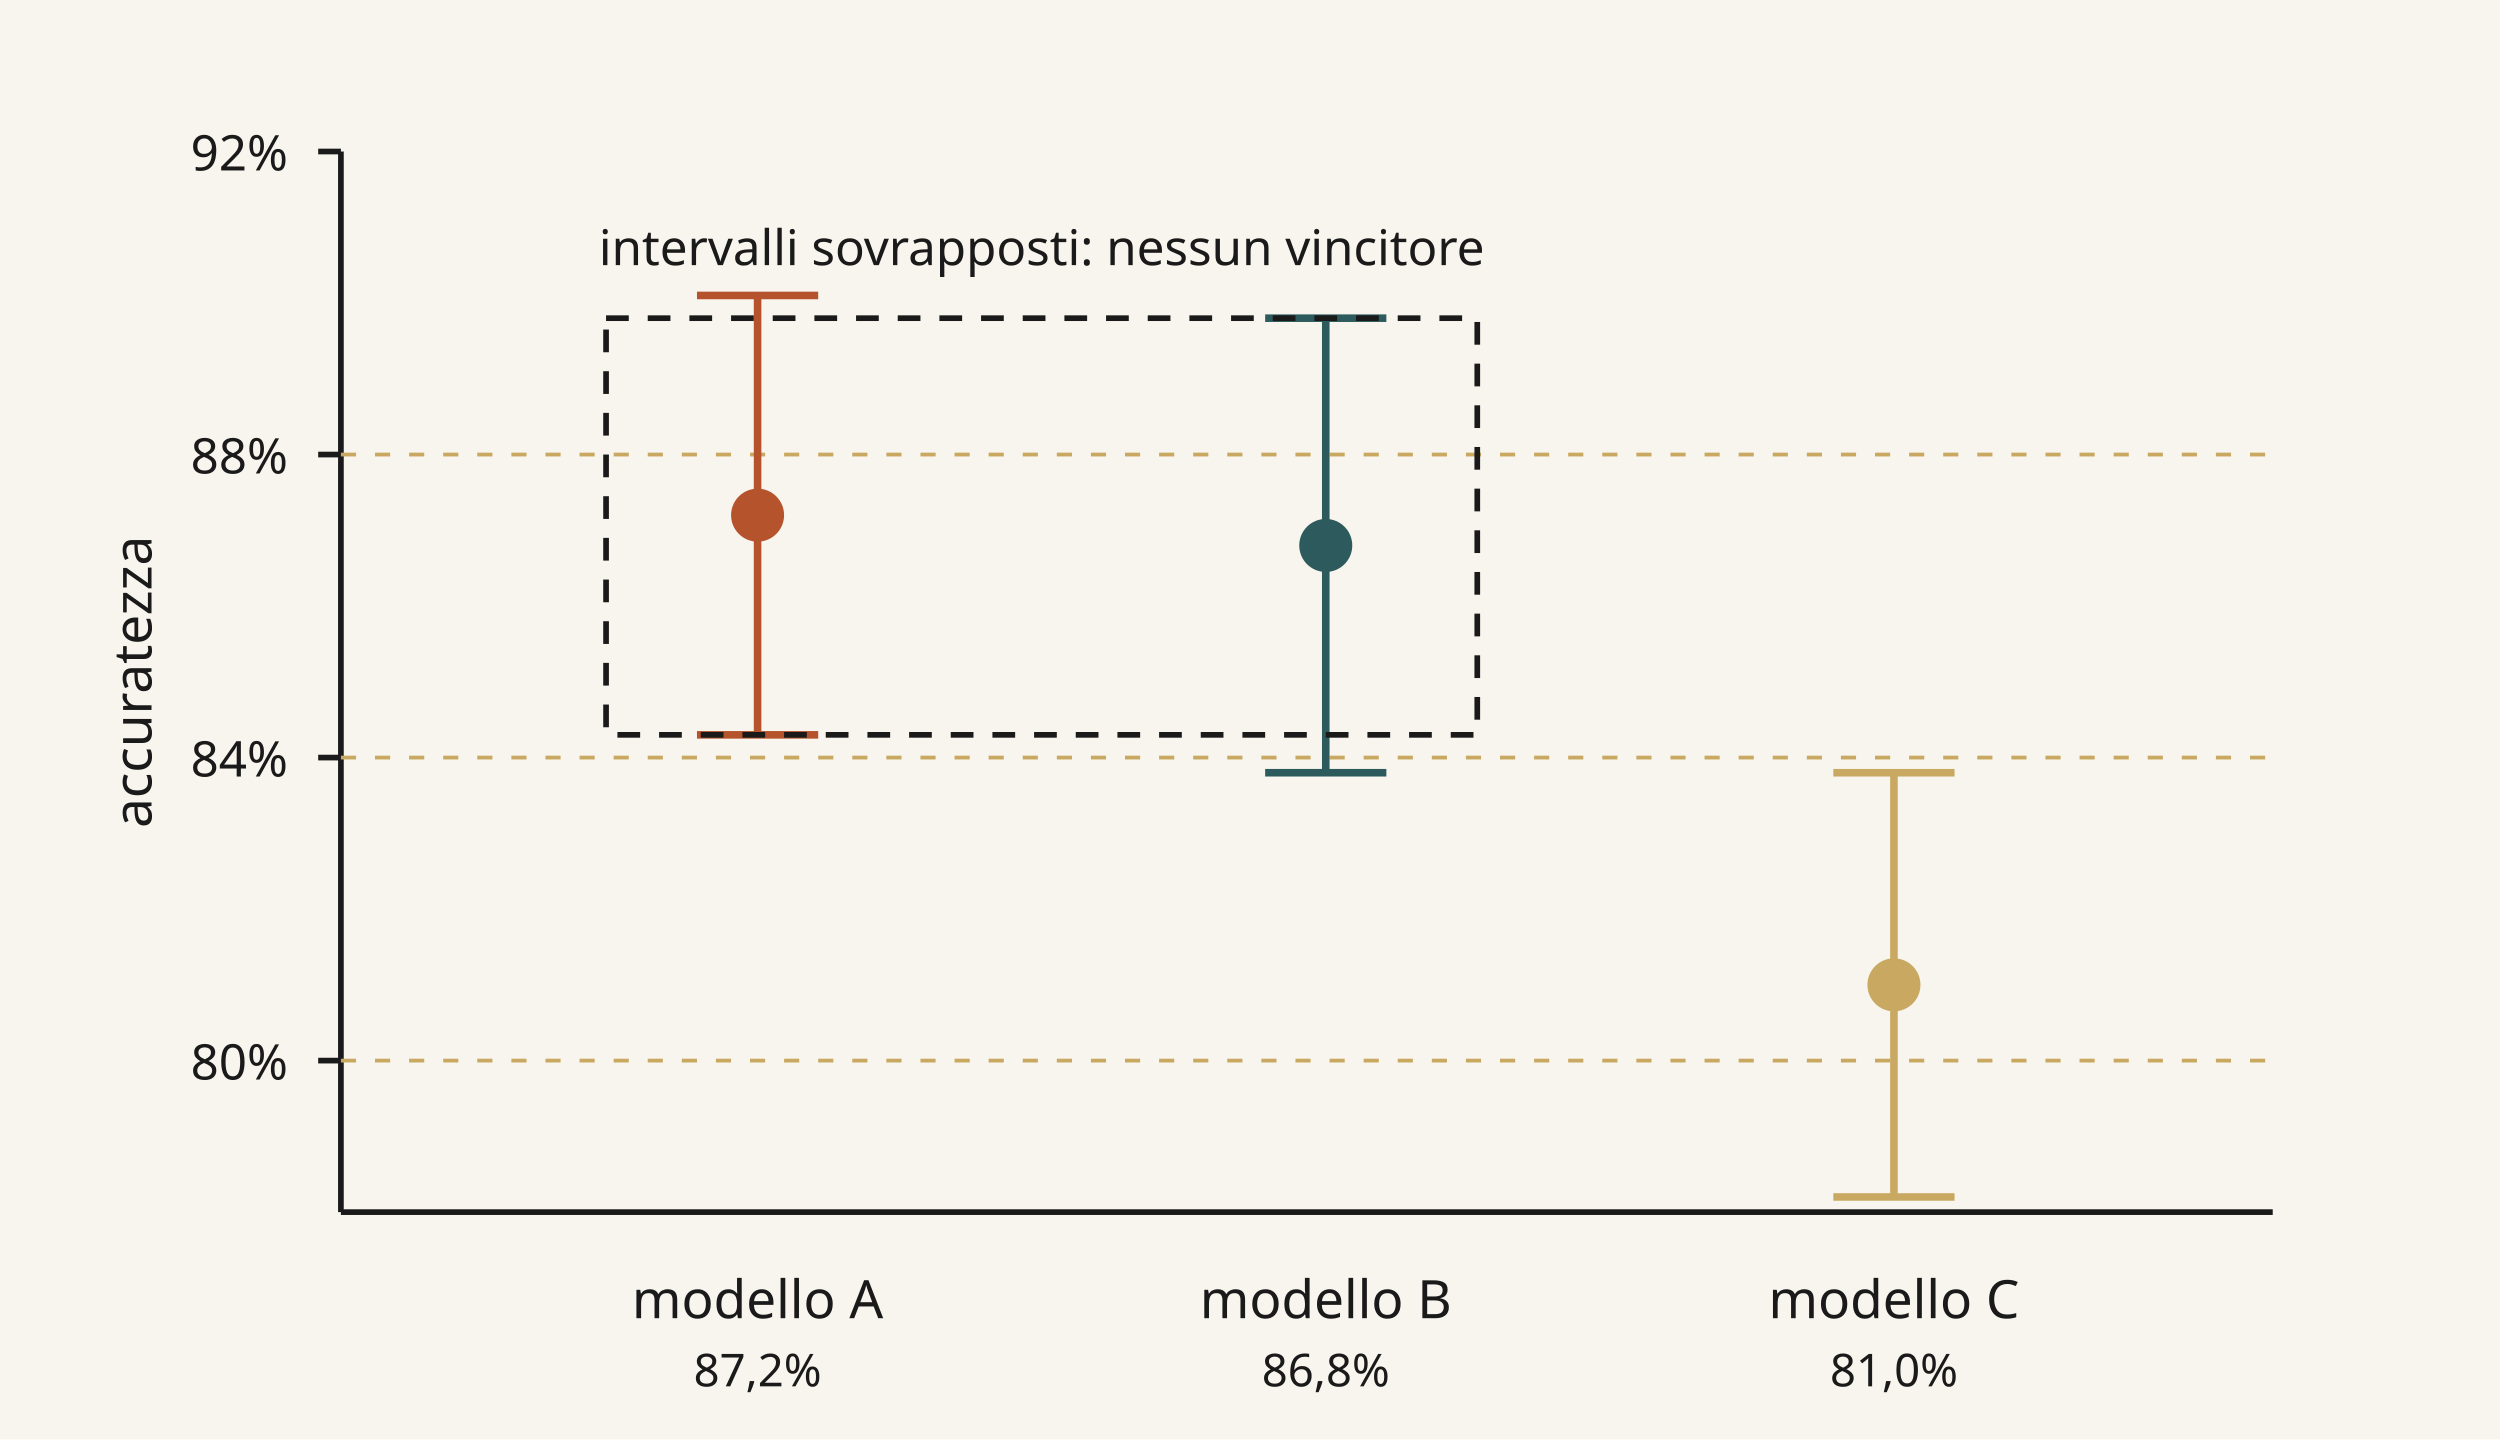
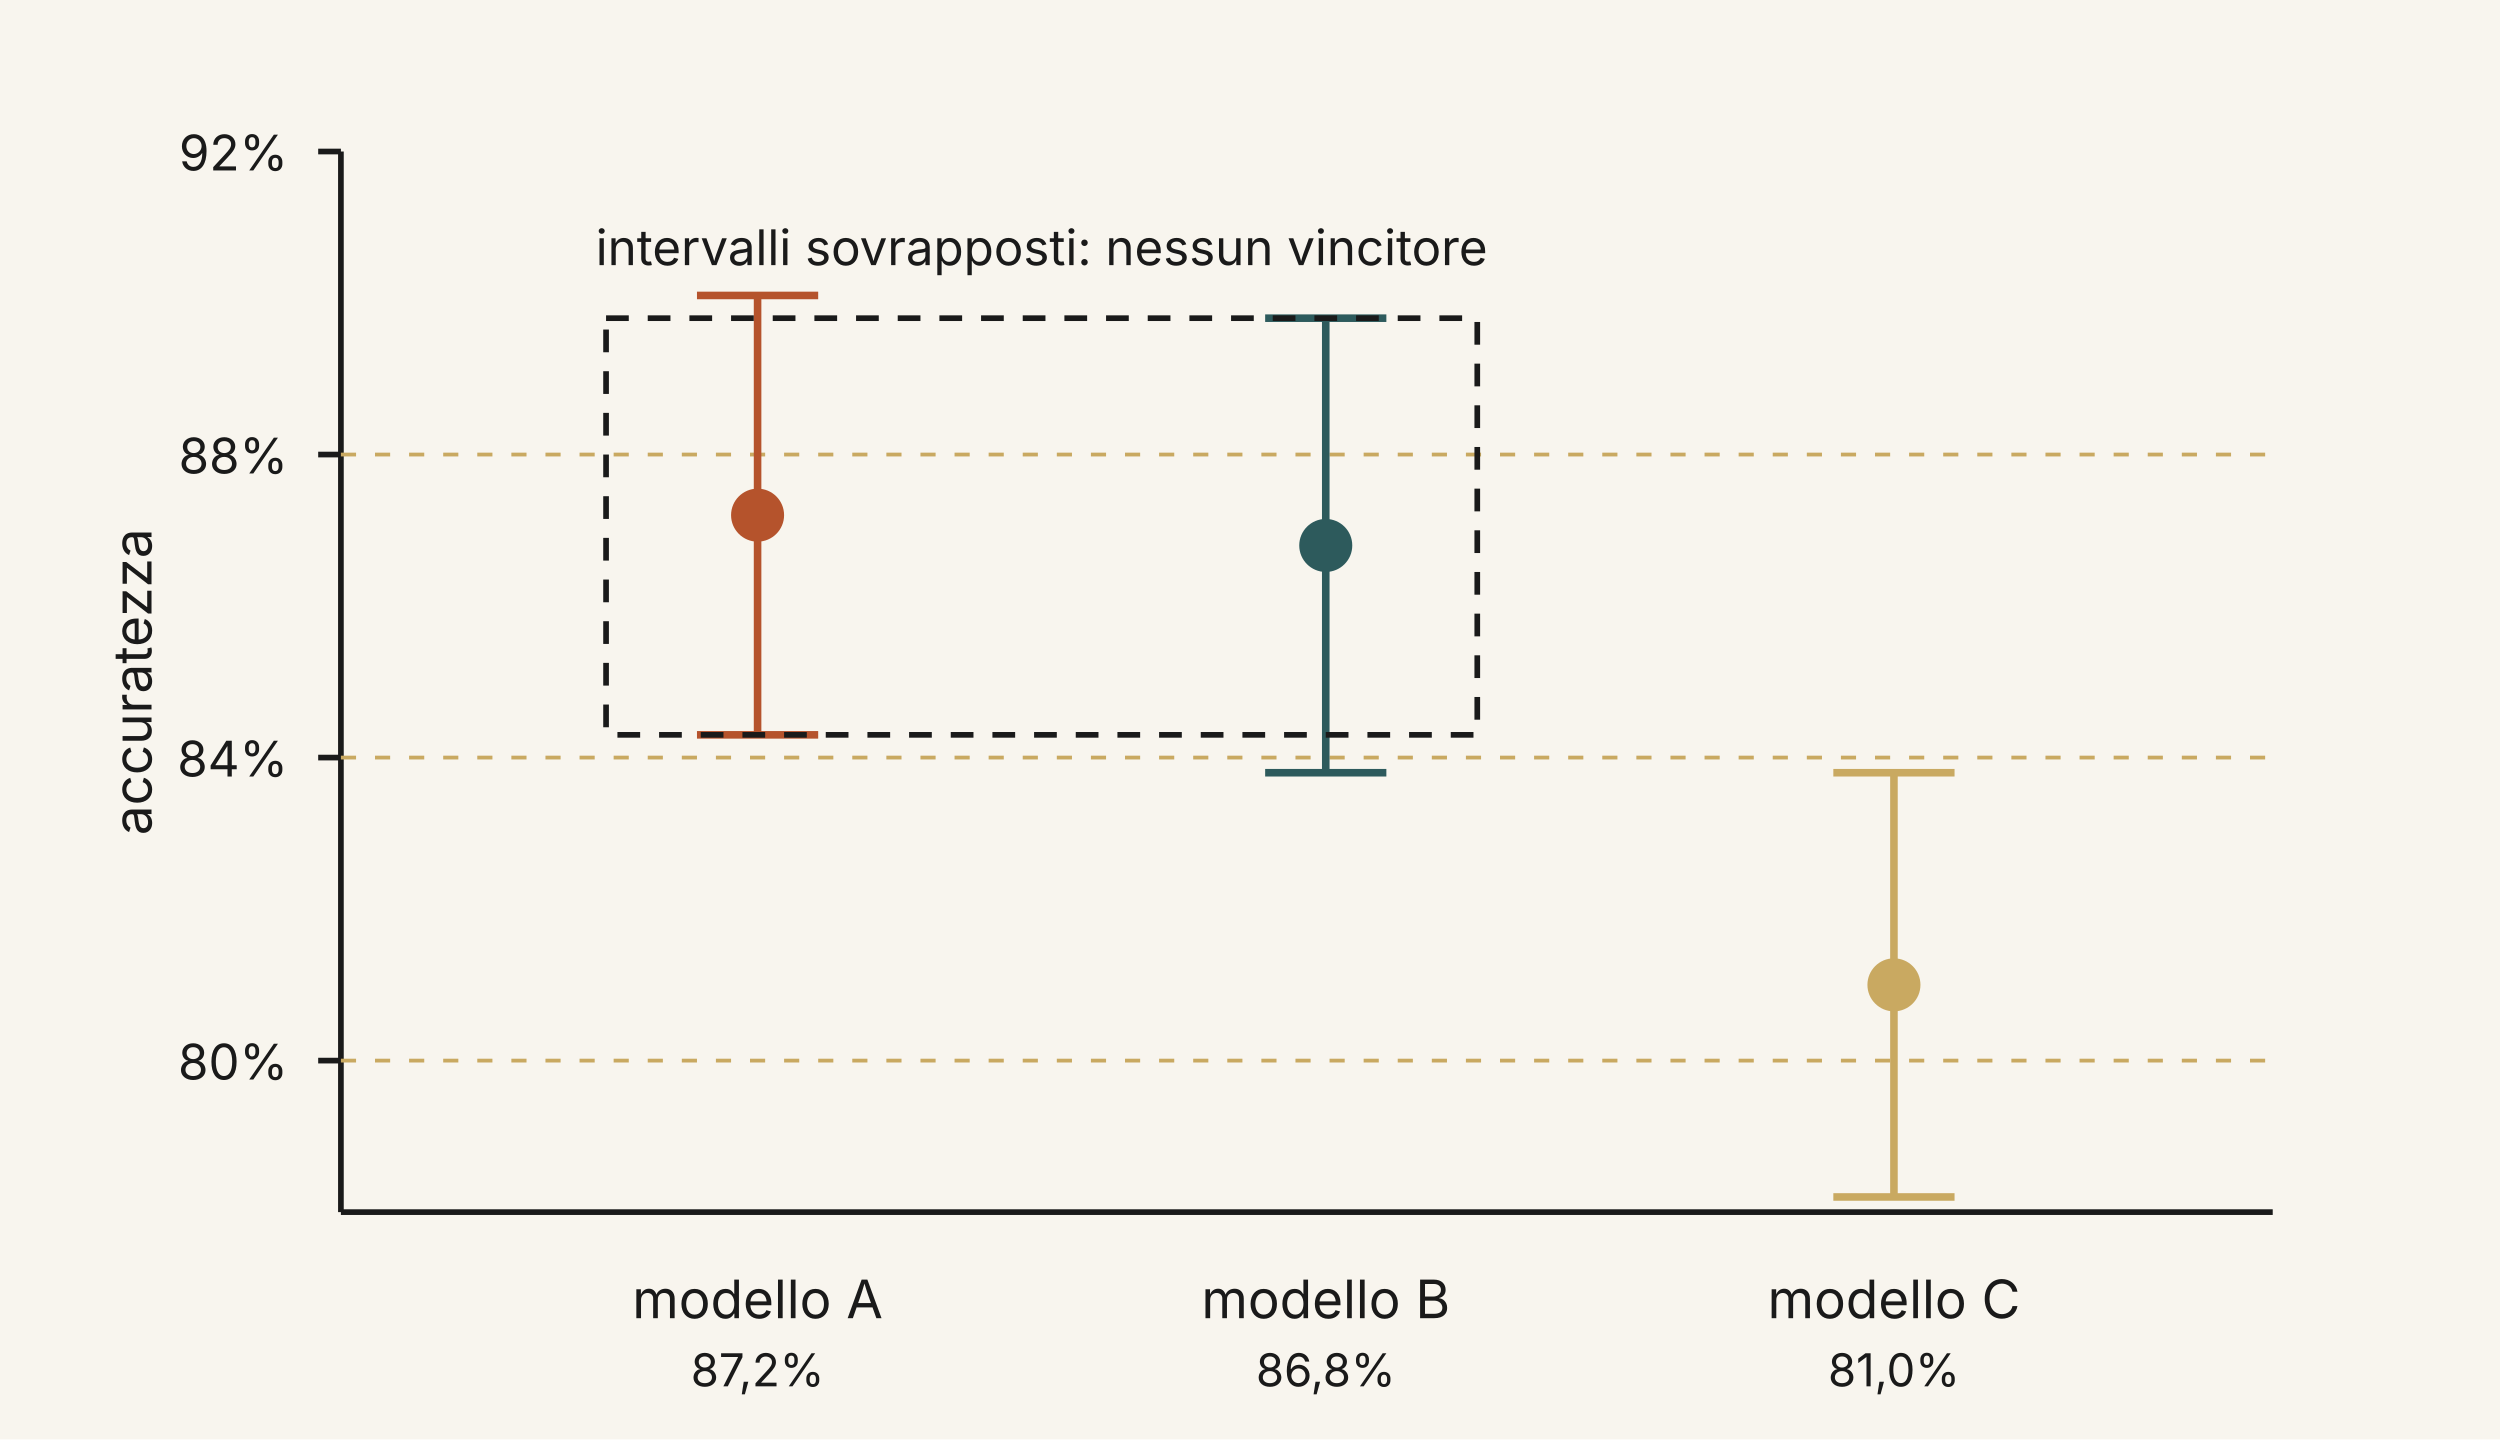
<svg xmlns="http://www.w3.org/2000/svg" viewBox="0 0 660 380" width="100%" role="img" aria-label="Tre modelli con barre d'errore: A e B si sovrappongono, C è nettamente sotto">
  <rect width="660" height="380" fill="#F8F5EE" />
  <line x1="90" y1="40" x2="90" y2="320" stroke="#1A1A1A" stroke-width="1.5" />
  <line x1="90" y1="320" x2="600" y2="320" stroke="#1A1A1A" stroke-width="1.5" />
-   <g font-family="sans-serif" font-size="13" fill="#1A1A1A">
+   <g font-family="Inter, system-ui, sans-serif" font-size="13" fill="#1A1A1A">
    <line x1="84" y1="280" x2="90" y2="280" stroke="#1A1A1A" stroke-width="1.5" />
    <text x="76" y="285" text-anchor="end">80%</text>
    <line x1="90" y1="280" x2="600" y2="280" stroke="#C9A961" stroke-width="1" stroke-dasharray="4 5" />
    <line x1="84" y1="200" x2="90" y2="200" stroke="#1A1A1A" stroke-width="1.5" />
    <text x="76" y="205" text-anchor="end">84%</text>
    <line x1="90" y1="200" x2="600" y2="200" stroke="#C9A961" stroke-width="1" stroke-dasharray="4 5" />
    <line x1="84" y1="120" x2="90" y2="120" stroke="#1A1A1A" stroke-width="1.5" />
    <text x="76" y="125" text-anchor="end">88%</text>
    <line x1="90" y1="120" x2="600" y2="120" stroke="#C9A961" stroke-width="1" stroke-dasharray="4 5" />
    <line x1="84" y1="40" x2="90" y2="40" stroke="#1A1A1A" stroke-width="1.5" />
    <text x="76" y="45" text-anchor="end">92%</text>
  </g>
-   <text x="40" y="180" font-family="sans-serif" font-size="14" fill="#1A1A1A" text-anchor="middle" transform="rotate(-90 40 180)">accuratezza</text>
+   <text x="40" y="180" font-family="Inter, system-ui, sans-serif" font-size="14" fill="#1A1A1A" text-anchor="middle" transform="rotate(-90 40 180)">accuratezza</text>
  <g>
    <line x1="200" y1="78" x2="200" y2="194" stroke="#B5532C" stroke-width="2" />
    <line x1="184" y1="78" x2="216" y2="78" stroke="#B5532C" stroke-width="2" />
    <line x1="184" y1="194" x2="216" y2="194" stroke="#B5532C" stroke-width="2" />
    <circle cx="200" cy="136" r="7" fill="#B5532C" />
-     <text x="200" y="348" font-family="sans-serif" font-size="14" fill="#1A1A1A" text-anchor="middle">modello A</text>
-     <text x="200" y="366" font-family="sans-serif" font-size="12" fill="#1A1A1A" text-anchor="middle">87,2%</text>
+     <text x="200" y="348" font-family="Inter, system-ui, sans-serif" font-size="14" fill="#1A1A1A" text-anchor="middle">modello A</text>
+     <text x="200" y="366" font-family="Inter, system-ui, sans-serif" font-size="12" fill="#1A1A1A" text-anchor="middle">87,2%</text>
  </g>
  <g>
    <line x1="350" y1="84" x2="350" y2="204" stroke="#2D5A5C" stroke-width="2" />
    <line x1="334" y1="84" x2="366" y2="84" stroke="#2D5A5C" stroke-width="2" />
    <line x1="334" y1="204" x2="366" y2="204" stroke="#2D5A5C" stroke-width="2" />
    <circle cx="350" cy="144" r="7" fill="#2D5A5C" />
-     <text x="350" y="348" font-family="sans-serif" font-size="14" fill="#1A1A1A" text-anchor="middle">modello B</text>
-     <text x="350" y="366" font-family="sans-serif" font-size="12" fill="#1A1A1A" text-anchor="middle">86,8%</text>
+     <text x="350" y="348" font-family="Inter, system-ui, sans-serif" font-size="14" fill="#1A1A1A" text-anchor="middle">modello B</text>
+     <text x="350" y="366" font-family="Inter, system-ui, sans-serif" font-size="12" fill="#1A1A1A" text-anchor="middle">86,8%</text>
  </g>
  <g>
    <line x1="500" y1="204" x2="500" y2="316" stroke="#C9A961" stroke-width="2" />
    <line x1="484" y1="204" x2="516" y2="204" stroke="#C9A961" stroke-width="2" />
    <line x1="484" y1="316" x2="516" y2="316" stroke="#C9A961" stroke-width="2" />
    <circle cx="500" cy="260" r="7" fill="#C9A961" />
-     <text x="500" y="348" font-family="sans-serif" font-size="14" fill="#1A1A1A" text-anchor="middle">modello C</text>
-     <text x="500" y="366" font-family="sans-serif" font-size="12" fill="#1A1A1A" text-anchor="middle">81,0%</text>
+     <text x="500" y="348" font-family="Inter, system-ui, sans-serif" font-size="14" fill="#1A1A1A" text-anchor="middle">modello C</text>
+     <text x="500" y="366" font-family="Inter, system-ui, sans-serif" font-size="12" fill="#1A1A1A" text-anchor="middle">81,0%</text>
  </g>
  <rect x="160" y="84" width="230" height="110" fill="none" stroke="#1A1A1A" stroke-width="1.5" stroke-dasharray="6 5" />
-   <text x="275" y="70" font-family="sans-serif" font-size="13" fill="#1A1A1A" text-anchor="middle">intervalli sovrapposti: nessun vincitore</text>
+   <text x="275" y="70" font-family="Inter, system-ui, sans-serif" font-size="13" fill="#1A1A1A" text-anchor="middle">intervalli sovrapposti: nessun vincitore</text>
</svg>
